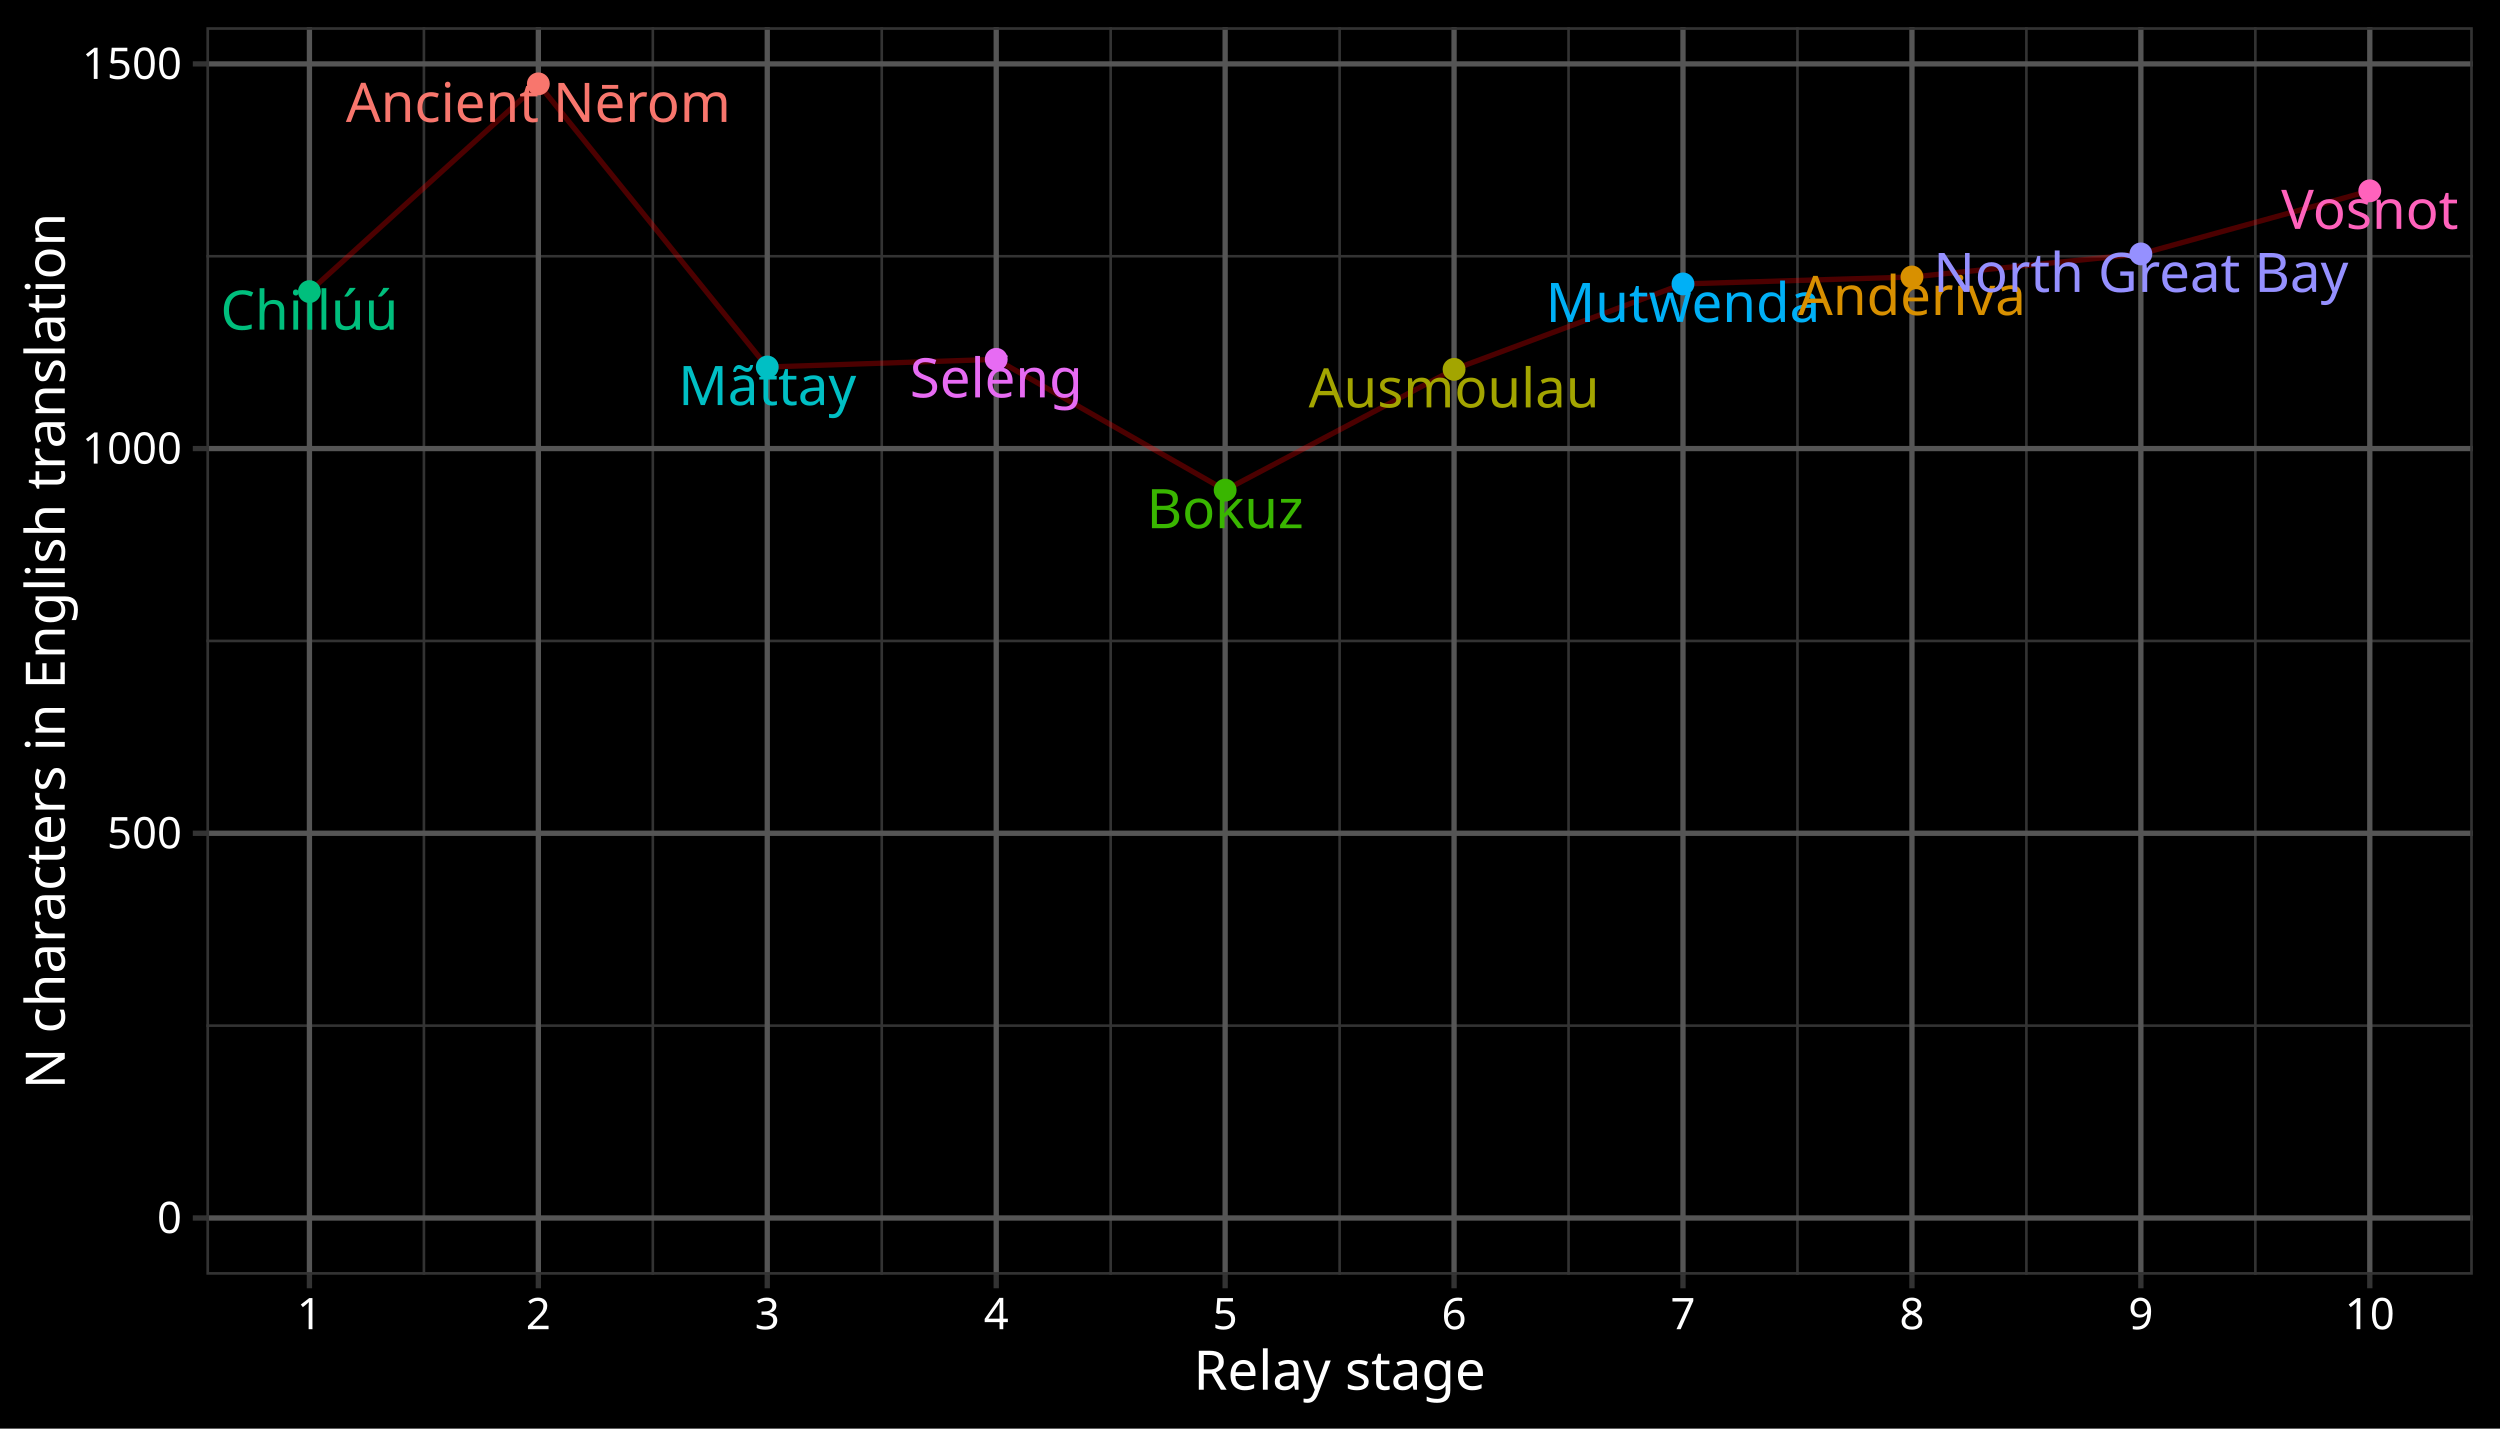
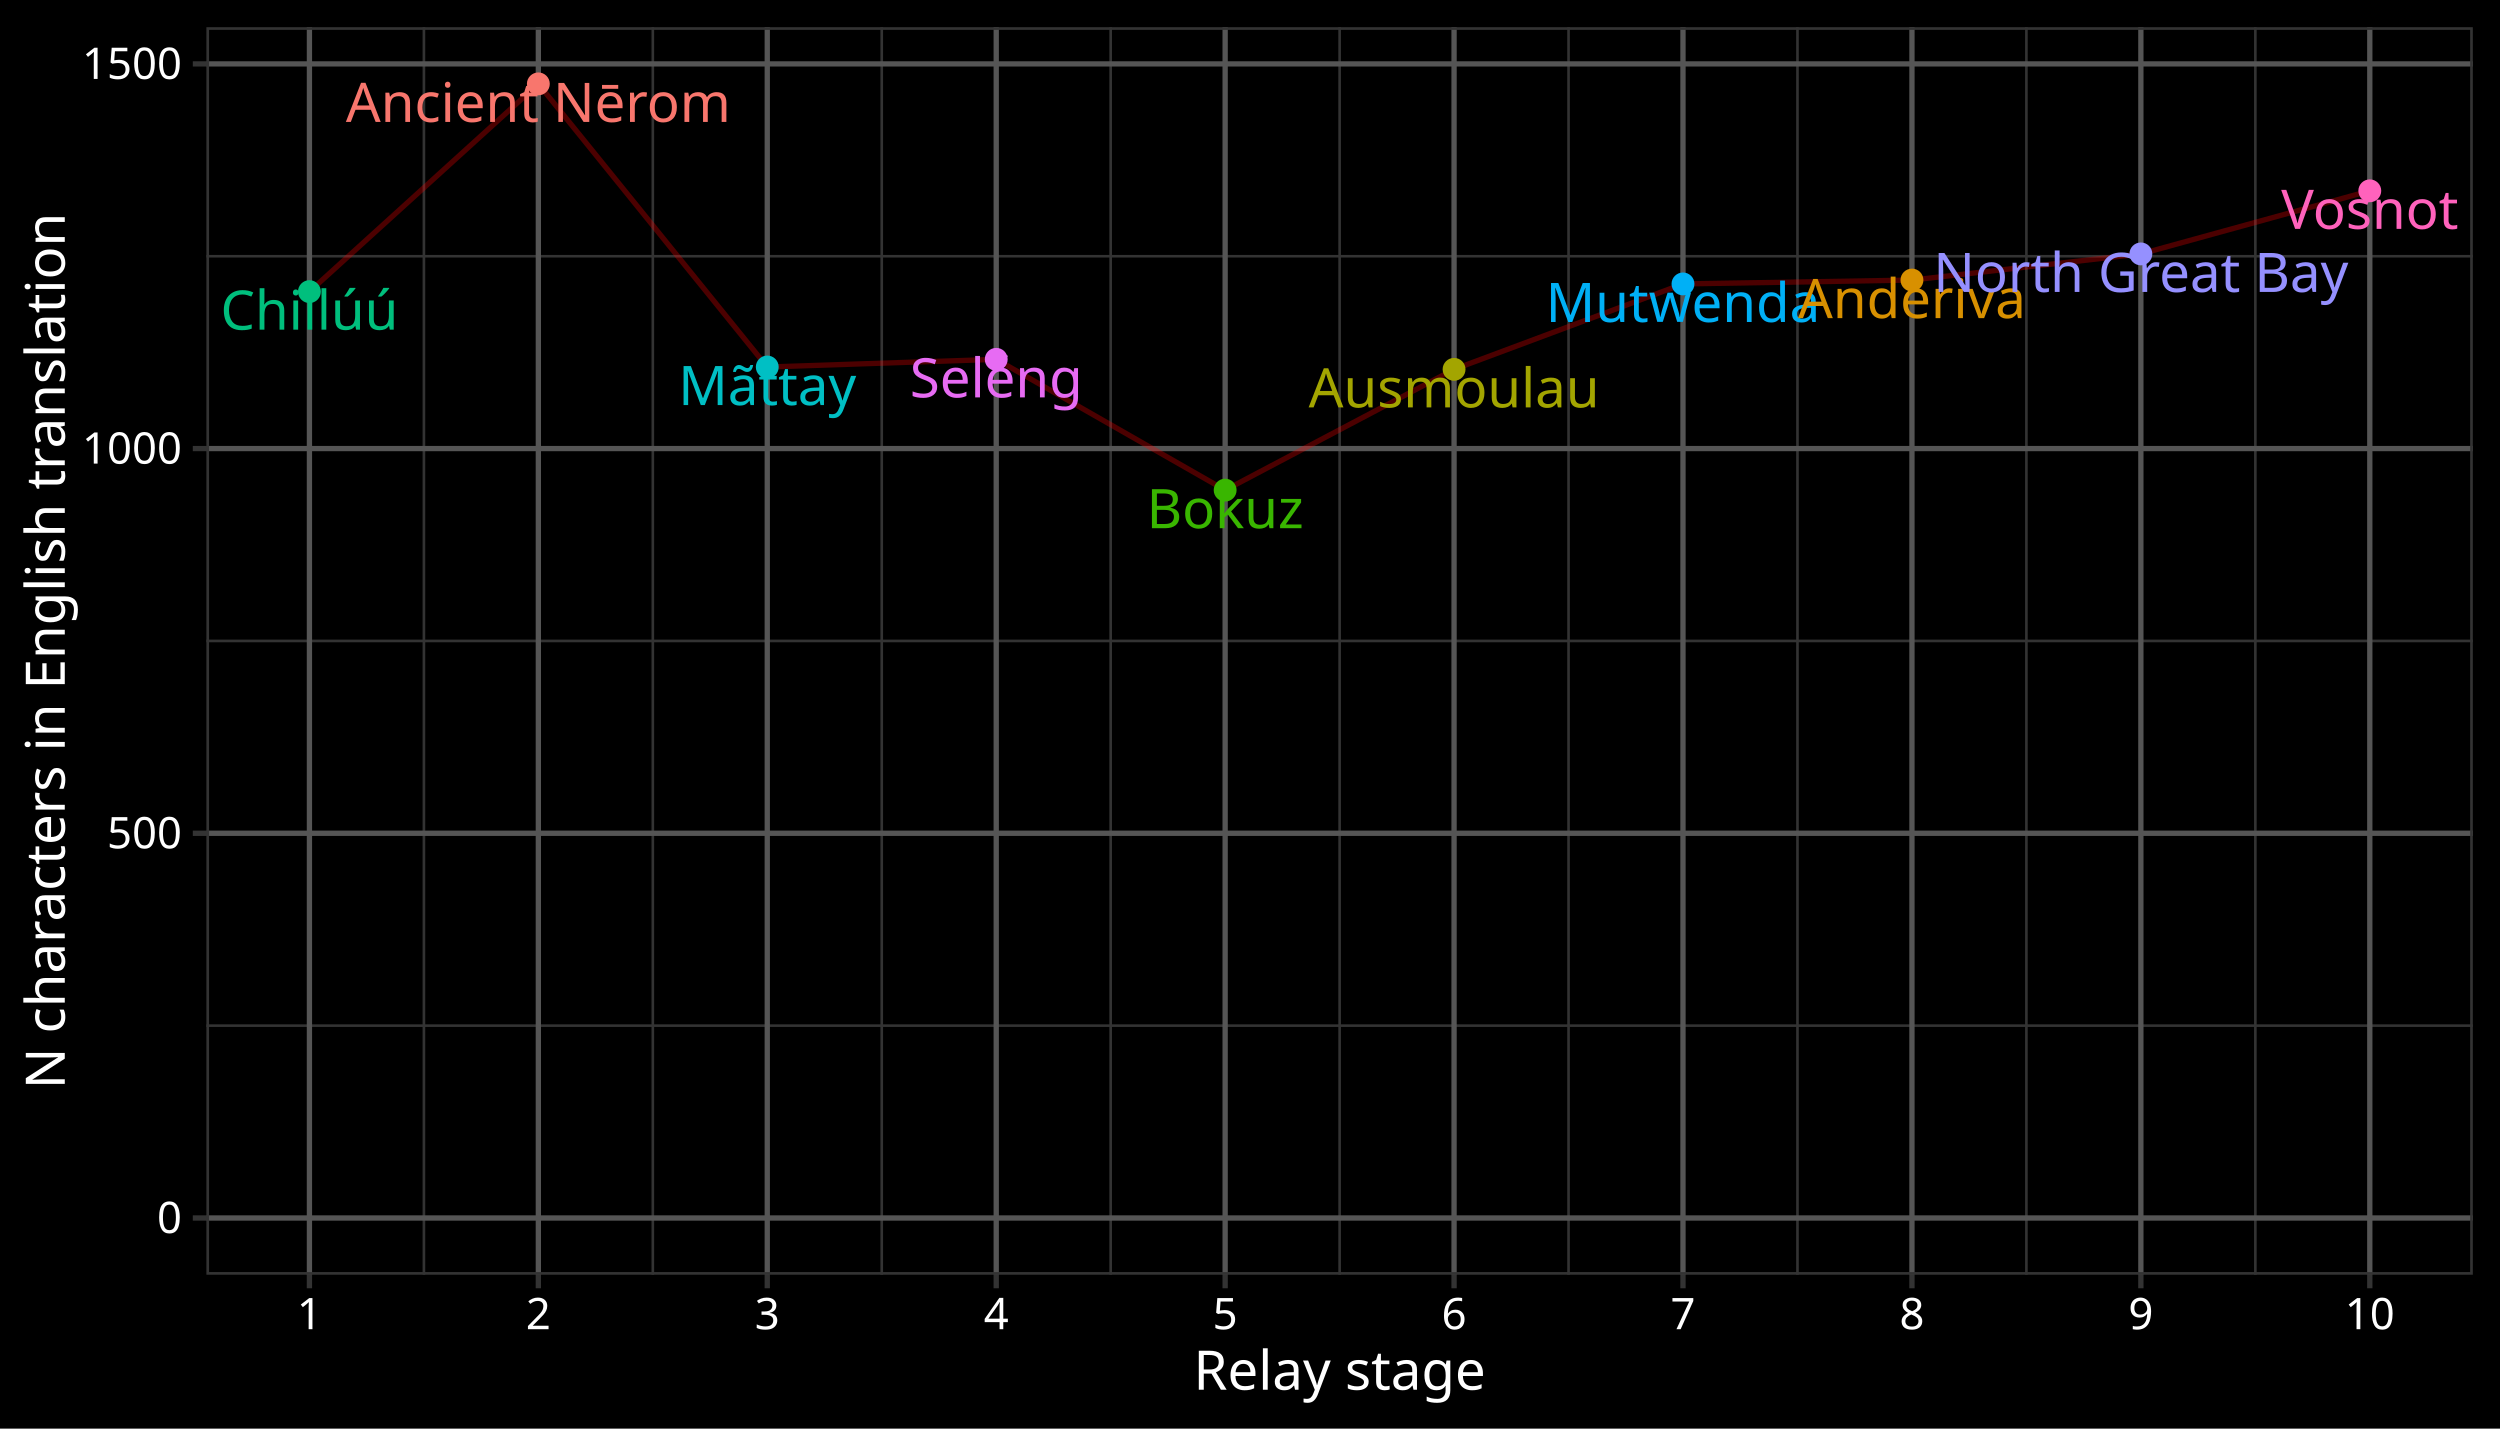
<svg xmlns="http://www.w3.org/2000/svg" width="504.00pt" height="288.00pt" viewBox="0 0 504.00 288.00">
  <g class="svglite">
    <defs>
      <style type="text/css">
    .svglite line, .svglite polyline, .svglite polygon, .svglite path, .svglite rect, .svglite circle {
      fill: none;
      stroke: #000000;
      stroke-linecap: round;
      stroke-linejoin: round;
      stroke-miterlimit: 10.00;
    }
    .svglite text {
      white-space: pre;
    }
    .svglite g.glyphgroup path {
      fill: inherit;
      stroke: none;
    }
  </style>
    </defs>
    <rect width="100%" height="100%" style="stroke: none; fill: none;" />
    <defs>
      <clipPath id="cpMC4wMHw1MDQuMDB8MC4wMHwyODguMDA=">
        <rect x="0.00" y="0.00" width="504.00" height="288.00" />
      </clipPath>
    </defs>
    <g clip-path="url(#cpMC4wMHw1MDQuMDB8MC4wMHwyODguMDA=)">
      <rect x="0.00" y="0.00" width="504.00" height="288.00" style="stroke-width: 1.07; stroke: none; fill: #000000;" />
    </g>
    <defs>
      <clipPath id="cpNDEuNjF8NDk4LjUyfDUuNDh8MjU2Ljk4">
        <rect x="41.61" y="5.48" width="456.91" height="251.50" />
      </clipPath>
    </defs>
    <g clip-path="url(#cpNDEuNjF8NDk4LjUyfDUuNDh8MjU2Ljk4)">
      <rect x="41.61" y="5.48" width="456.91" height="251.50" style="stroke-width: 1.07; stroke: none; fill: #000000;" />
      <polyline points="41.61,206.77 498.52,206.77 " style="stroke-width: 0.53; stroke: #333333; stroke-linecap: butt;" />
      <polyline points="41.61,129.21 498.52,129.21 " style="stroke-width: 0.53; stroke: #333333; stroke-linecap: butt;" />
      <polyline points="41.61,51.66 498.52,51.66 " style="stroke-width: 0.53; stroke: #333333; stroke-linecap: butt;" />
      <polyline points="85.46,256.98 85.46,5.48 " style="stroke-width: 0.53; stroke: #333333; stroke-linecap: butt;" />
      <polyline points="131.61,256.98 131.61,5.48 " style="stroke-width: 0.53; stroke: #333333; stroke-linecap: butt;" />
      <polyline points="177.76,256.98 177.76,5.48 " style="stroke-width: 0.53; stroke: #333333; stroke-linecap: butt;" />
      <polyline points="223.91,256.98 223.91,5.48 " style="stroke-width: 0.53; stroke: #333333; stroke-linecap: butt;" />
      <polyline points="270.07,256.98 270.07,5.48 " style="stroke-width: 0.53; stroke: #333333; stroke-linecap: butt;" />
      <polyline points="316.22,256.98 316.22,5.48 " style="stroke-width: 0.53; stroke: #333333; stroke-linecap: butt;" />
      <polyline points="362.37,256.98 362.37,5.48 " style="stroke-width: 0.53; stroke: #333333; stroke-linecap: butt;" />
      <polyline points="408.52,256.98 408.52,5.48 " style="stroke-width: 0.53; stroke: #333333; stroke-linecap: butt;" />
      <polyline points="454.68,256.98 454.68,5.48 " style="stroke-width: 0.53; stroke: #333333; stroke-linecap: butt;" />
      <polyline points="41.61,245.55 498.52,245.55 " style="stroke-width: 1.07; stroke: #555555; stroke-linecap: butt;" />
      <polyline points="41.61,167.99 498.52,167.99 " style="stroke-width: 1.07; stroke: #555555; stroke-linecap: butt;" />
      <polyline points="41.61,90.43 498.52,90.43 " style="stroke-width: 1.07; stroke: #555555; stroke-linecap: butt;" />
      <polyline points="41.61,12.88 498.52,12.88 " style="stroke-width: 1.07; stroke: #555555; stroke-linecap: butt;" />
      <polyline points="62.38,256.98 62.38,5.48 " style="stroke-width: 1.07; stroke: #555555; stroke-linecap: butt;" />
      <polyline points="108.53,256.98 108.53,5.48 " style="stroke-width: 1.07; stroke: #555555; stroke-linecap: butt;" />
      <polyline points="154.68,256.98 154.68,5.48 " style="stroke-width: 1.07; stroke: #555555; stroke-linecap: butt;" />
      <polyline points="200.84,256.98 200.84,5.48 " style="stroke-width: 1.07; stroke: #555555; stroke-linecap: butt;" />
      <polyline points="246.99,256.98 246.99,5.48 " style="stroke-width: 1.07; stroke: #555555; stroke-linecap: butt;" />
      <polyline points="293.14,256.98 293.14,5.48 " style="stroke-width: 1.07; stroke: #555555; stroke-linecap: butt;" />
      <polyline points="339.29,256.98 339.29,5.48 " style="stroke-width: 1.07; stroke: #555555; stroke-linecap: butt;" />
      <polyline points="385.45,256.98 385.45,5.48 " style="stroke-width: 1.07; stroke: #555555; stroke-linecap: butt;" />
      <polyline points="431.60,256.98 431.60,5.48 " style="stroke-width: 1.07; stroke: #555555; stroke-linecap: butt;" />
      <polyline points="477.75,256.98 477.75,5.48 " style="stroke-width: 1.07; stroke: #555555; stroke-linecap: butt;" />
-       <polyline points="62.38,58.79 108.53,16.91 154.68,73.99 200.84,72.44 246.99,98.81 293.14,74.46 339.29,57.24 385.45,55.84 431.60,51.19 477.75,38.47 " style="stroke-width: 1.07; stroke: #FF0000; stroke-opacity: 0.30; stroke-linecap: butt;" />
+       <polyline points="62.38,58.79 108.53,16.91 154.68,73.99 200.84,72.44 246.99,98.81 293.14,74.46 339.29,57.24 385.45,56.46 431.60,51.19 477.75,38.47 " style="stroke-width: 1.07; stroke: #FF0000; stroke-opacity: 0.30; stroke-linecap: butt;" />
      <circle cx="62.38" cy="58.79" r="1.95" style="stroke-width: 0.71; stroke: #00BF7D; fill: #00BF7D;" />
      <circle cx="108.53" cy="16.91" r="1.95" style="stroke-width: 0.71; stroke: #F8766D; fill: #F8766D;" />
      <circle cx="154.68" cy="73.99" r="1.95" style="stroke-width: 0.71; stroke: #00BFC4; fill: #00BFC4;" />
      <circle cx="200.84" cy="72.44" r="1.95" style="stroke-width: 0.71; stroke: #E76BF3; fill: #E76BF3;" />
      <circle cx="246.99" cy="98.81" r="1.95" style="stroke-width: 0.71; stroke: #39B600; fill: #39B600;" />
      <circle cx="293.14" cy="74.46" r="1.95" style="stroke-width: 0.71; stroke: #A3A500; fill: #A3A500;" />
      <circle cx="339.29" cy="57.24" r="1.95" style="stroke-width: 0.71; stroke: #00B0F6; fill: #00B0F6;" />
-       <circle cx="385.45" cy="55.84" r="1.95" style="stroke-width: 0.71; stroke: #D89000; fill: #D89000;" />
+       <circle cx="385.45" cy="56.46" r="1.95" style="stroke-width: 0.71; stroke: #D89000; fill: #D89000;" />
      <circle cx="431.60" cy="51.19" r="1.95" style="stroke-width: 0.71; stroke: #9590FF; fill: #9590FF;" />
      <circle cx="477.75" cy="38.47" r="1.95" style="stroke-width: 0.71; stroke: #FF62BC; fill: #FF62BC;" />
      <text x="62.38" y="66.46" text-anchor="middle" style="font-size: 11.00px;fill: #00BF7D; font-family: &quot;Fira Sans&quot;;" textLength="34.75px" lengthAdjust="spacingAndGlyphs">Chiilúú</text>
      <text x="108.53" y="24.58" text-anchor="middle" style="font-size: 11.00px;fill: #F8766D; font-family: &quot;Fira Sans&quot;;" textLength="73.75px" lengthAdjust="spacingAndGlyphs">Ancient Nērom</text>
      <text x="154.68" y="81.66" text-anchor="middle" style="font-size: 11.00px;fill: #00BFC4; font-family: &quot;Fira Sans&quot;;" textLength="33.62px" lengthAdjust="spacingAndGlyphs">Mãttay</text>
      <text x="200.84" y="80.11" text-anchor="middle" style="font-size: 11.00px;fill: #E76BF3; font-family: &quot;Fira Sans&quot;;" textLength="33.33px" lengthAdjust="spacingAndGlyphs">Seléng</text>
      <text x="246.99" y="106.48" text-anchor="middle" style="font-size: 11.00px;fill: #39B600; font-family: &quot;Fira Sans&quot;;" textLength="29.88px" lengthAdjust="spacingAndGlyphs">Bokuz</text>
      <text x="293.14" y="82.13" text-anchor="middle" style="font-size: 11.00px;fill: #A3A500; font-family: &quot;Fira Sans&quot;;" textLength="55.64px" lengthAdjust="spacingAndGlyphs">Ausmoulau</text>
      <text x="339.29" y="64.91" text-anchor="middle" style="font-size: 11.00px;fill: #00B0F6; font-family: &quot;Fira Sans&quot;;" textLength="51.84px" lengthAdjust="spacingAndGlyphs">Mutwenda</text>
-       <text x="385.45" y="63.51" text-anchor="middle" style="font-size: 11.00px;fill: #D89000; font-family: &quot;Fira Sans&quot;;" textLength="43.91px" lengthAdjust="spacingAndGlyphs">Anderiva</text>
+       <text x="385.45" y="64.13" text-anchor="middle" style="font-size: 11.00px;fill: #D89000; font-family: &quot;Fira Sans&quot;;" textLength="43.91px" lengthAdjust="spacingAndGlyphs">Anderiva</text>
      <text x="431.60" y="58.86" text-anchor="middle" style="font-size: 11.00px;fill: #9590FF; font-family: &quot;Fira Sans&quot;;" textLength="79.06px" lengthAdjust="spacingAndGlyphs">North Great Bay</text>
      <text x="477.75" y="46.14" text-anchor="middle" style="font-size: 11.00px;fill: #FF62BC; font-family: &quot;Fira Sans&quot;;" textLength="34.23px" lengthAdjust="spacingAndGlyphs">Vosnot</text>
      <rect x="41.61" y="5.48" width="456.91" height="251.50" style="stroke-width: 1.07; stroke: #333333;" />
    </g>
    <g clip-path="url(#cpMC4wMHw1MDQuMDB8MC4wMHwyODguMDA=)">
      <text x="36.68" y="248.58" text-anchor="end" style="font-size: 8.80px;fill: #FFFFFF; font-family: &quot;Fira Sans&quot;;" textLength="4.91px" lengthAdjust="spacingAndGlyphs">0</text>
      <text x="36.68" y="171.02" text-anchor="end" style="font-size: 8.80px;fill: #FFFFFF; font-family: &quot;Fira Sans&quot;;" textLength="14.22px" lengthAdjust="spacingAndGlyphs">500</text>
      <text x="36.68" y="93.47" text-anchor="end" style="font-size: 8.80px;fill: #FFFFFF; font-family: &quot;Fira Sans&quot;;" textLength="18.53px" lengthAdjust="spacingAndGlyphs">1000</text>
      <text x="36.68" y="15.91" text-anchor="end" style="font-size: 8.80px;fill: #FFFFFF; font-family: &quot;Fira Sans&quot;;" textLength="18.03px" lengthAdjust="spacingAndGlyphs">1500</text>
      <polyline points="38.87,245.55 41.61,245.55 " style="stroke-width: 1.07; stroke: #333333; stroke-linecap: butt;" />
      <polyline points="38.87,167.99 41.61,167.99 " style="stroke-width: 1.07; stroke: #333333; stroke-linecap: butt;" />
      <polyline points="38.87,90.43 41.61,90.43 " style="stroke-width: 1.07; stroke: #333333; stroke-linecap: butt;" />
      <polyline points="38.87,12.88 41.61,12.88 " style="stroke-width: 1.07; stroke: #333333; stroke-linecap: butt;" />
      <polyline points="62.38,259.72 62.38,256.98 " style="stroke-width: 1.07; stroke: #333333; stroke-linecap: butt;" />
      <polyline points="108.53,259.72 108.53,256.98 " style="stroke-width: 1.07; stroke: #333333; stroke-linecap: butt;" />
      <polyline points="154.68,259.72 154.68,256.98 " style="stroke-width: 1.07; stroke: #333333; stroke-linecap: butt;" />
      <polyline points="200.84,259.72 200.84,256.98 " style="stroke-width: 1.07; stroke: #333333; stroke-linecap: butt;" />
      <polyline points="246.99,259.72 246.99,256.98 " style="stroke-width: 1.07; stroke: #333333; stroke-linecap: butt;" />
      <polyline points="293.14,259.72 293.14,256.98 " style="stroke-width: 1.07; stroke: #333333; stroke-linecap: butt;" />
      <polyline points="339.29,259.72 339.29,256.98 " style="stroke-width: 1.07; stroke: #333333; stroke-linecap: butt;" />
      <polyline points="385.45,259.72 385.45,256.98 " style="stroke-width: 1.07; stroke: #333333; stroke-linecap: butt;" />
      <polyline points="431.60,259.72 431.60,256.98 " style="stroke-width: 1.07; stroke: #333333; stroke-linecap: butt;" />
      <polyline points="477.75,259.72 477.75,256.98 " style="stroke-width: 1.07; stroke: #333333; stroke-linecap: butt;" />
      <text x="62.38" y="267.97" text-anchor="middle" style="font-size: 8.80px;fill: #FFFFFF; font-family: &quot;Fira Sans&quot;;" textLength="3.81px" lengthAdjust="spacingAndGlyphs">1</text>
      <text x="108.53" y="267.97" text-anchor="middle" style="font-size: 8.80px;fill: #FFFFFF; font-family: &quot;Fira Sans&quot;;" textLength="4.36px" lengthAdjust="spacingAndGlyphs">2</text>
      <text x="154.68" y="267.97" text-anchor="middle" style="font-size: 8.80px;fill: #FFFFFF; font-family: &quot;Fira Sans&quot;;" textLength="4.39px" lengthAdjust="spacingAndGlyphs">3</text>
      <text x="200.84" y="267.97" text-anchor="middle" style="font-size: 8.80px;fill: #FFFFFF; font-family: &quot;Fira Sans&quot;;" textLength="4.69px" lengthAdjust="spacingAndGlyphs">4</text>
      <text x="246.99" y="267.97" text-anchor="middle" style="font-size: 8.80px;fill: #FFFFFF; font-family: &quot;Fira Sans&quot;;" textLength="4.41px" lengthAdjust="spacingAndGlyphs">5</text>
      <text x="293.14" y="267.97" text-anchor="middle" style="font-size: 8.80px;fill: #FFFFFF; font-family: &quot;Fira Sans&quot;;" textLength="4.69px" lengthAdjust="spacingAndGlyphs">6</text>
      <text x="339.29" y="267.97" text-anchor="middle" style="font-size: 8.80px;fill: #FFFFFF; font-family: &quot;Fira Sans&quot;;" textLength="3.91px" lengthAdjust="spacingAndGlyphs">7</text>
      <text x="385.45" y="267.97" text-anchor="middle" style="font-size: 8.80px;fill: #FFFFFF; font-family: &quot;Fira Sans&quot;;" textLength="4.84px" lengthAdjust="spacingAndGlyphs">8</text>
      <text x="431.60" y="267.97" text-anchor="middle" style="font-size: 8.80px;fill: #FFFFFF; font-family: &quot;Fira Sans&quot;;" textLength="4.62px" lengthAdjust="spacingAndGlyphs">9</text>
      <text x="477.75" y="267.97" text-anchor="middle" style="font-size: 8.80px;fill: #FFFFFF; font-family: &quot;Fira Sans&quot;;" textLength="8.72px" lengthAdjust="spacingAndGlyphs">10</text>
      <text x="270.07" y="280.17" text-anchor="middle" style="font-size: 11.00px;fill: #FFFFFF; font-family: &quot;Fira Sans&quot;;" textLength="56.23px" lengthAdjust="spacingAndGlyphs">Relay stage</text>
      <text transform="translate(13.06,131.23) rotate(-90)" text-anchor="middle" style="font-size: 11.00px;fill: #FFFFFF; font-family: &quot;Fira Sans&quot;;" textLength="170.97px" lengthAdjust="spacingAndGlyphs">N characters in English translation</text>
    </g>
  </g>
</svg>
